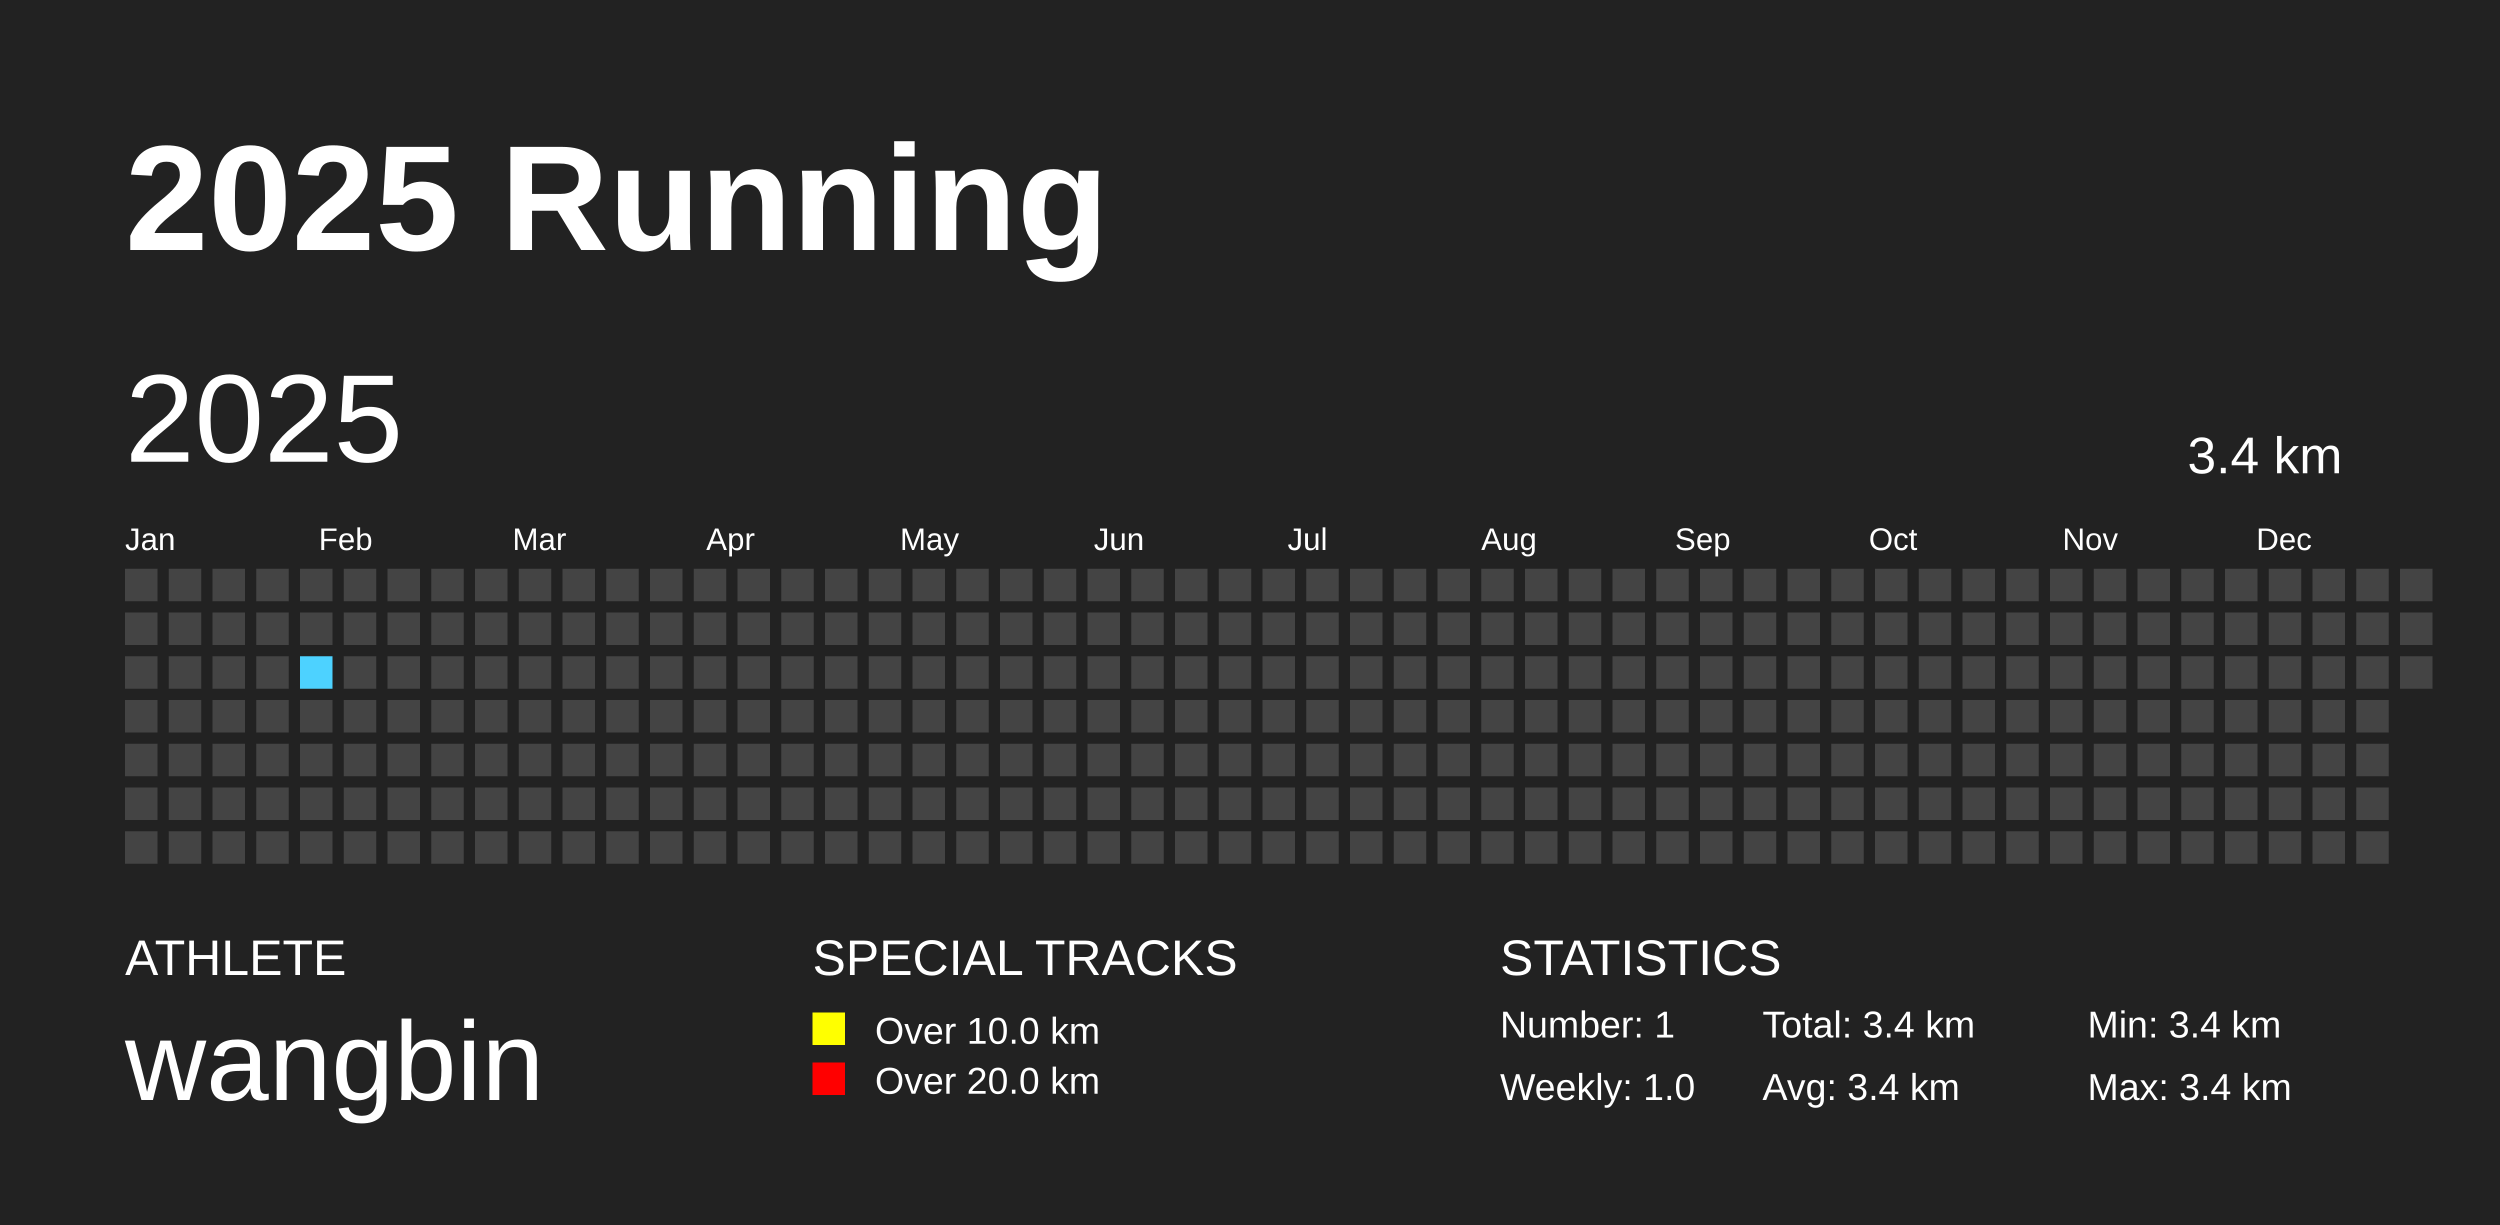
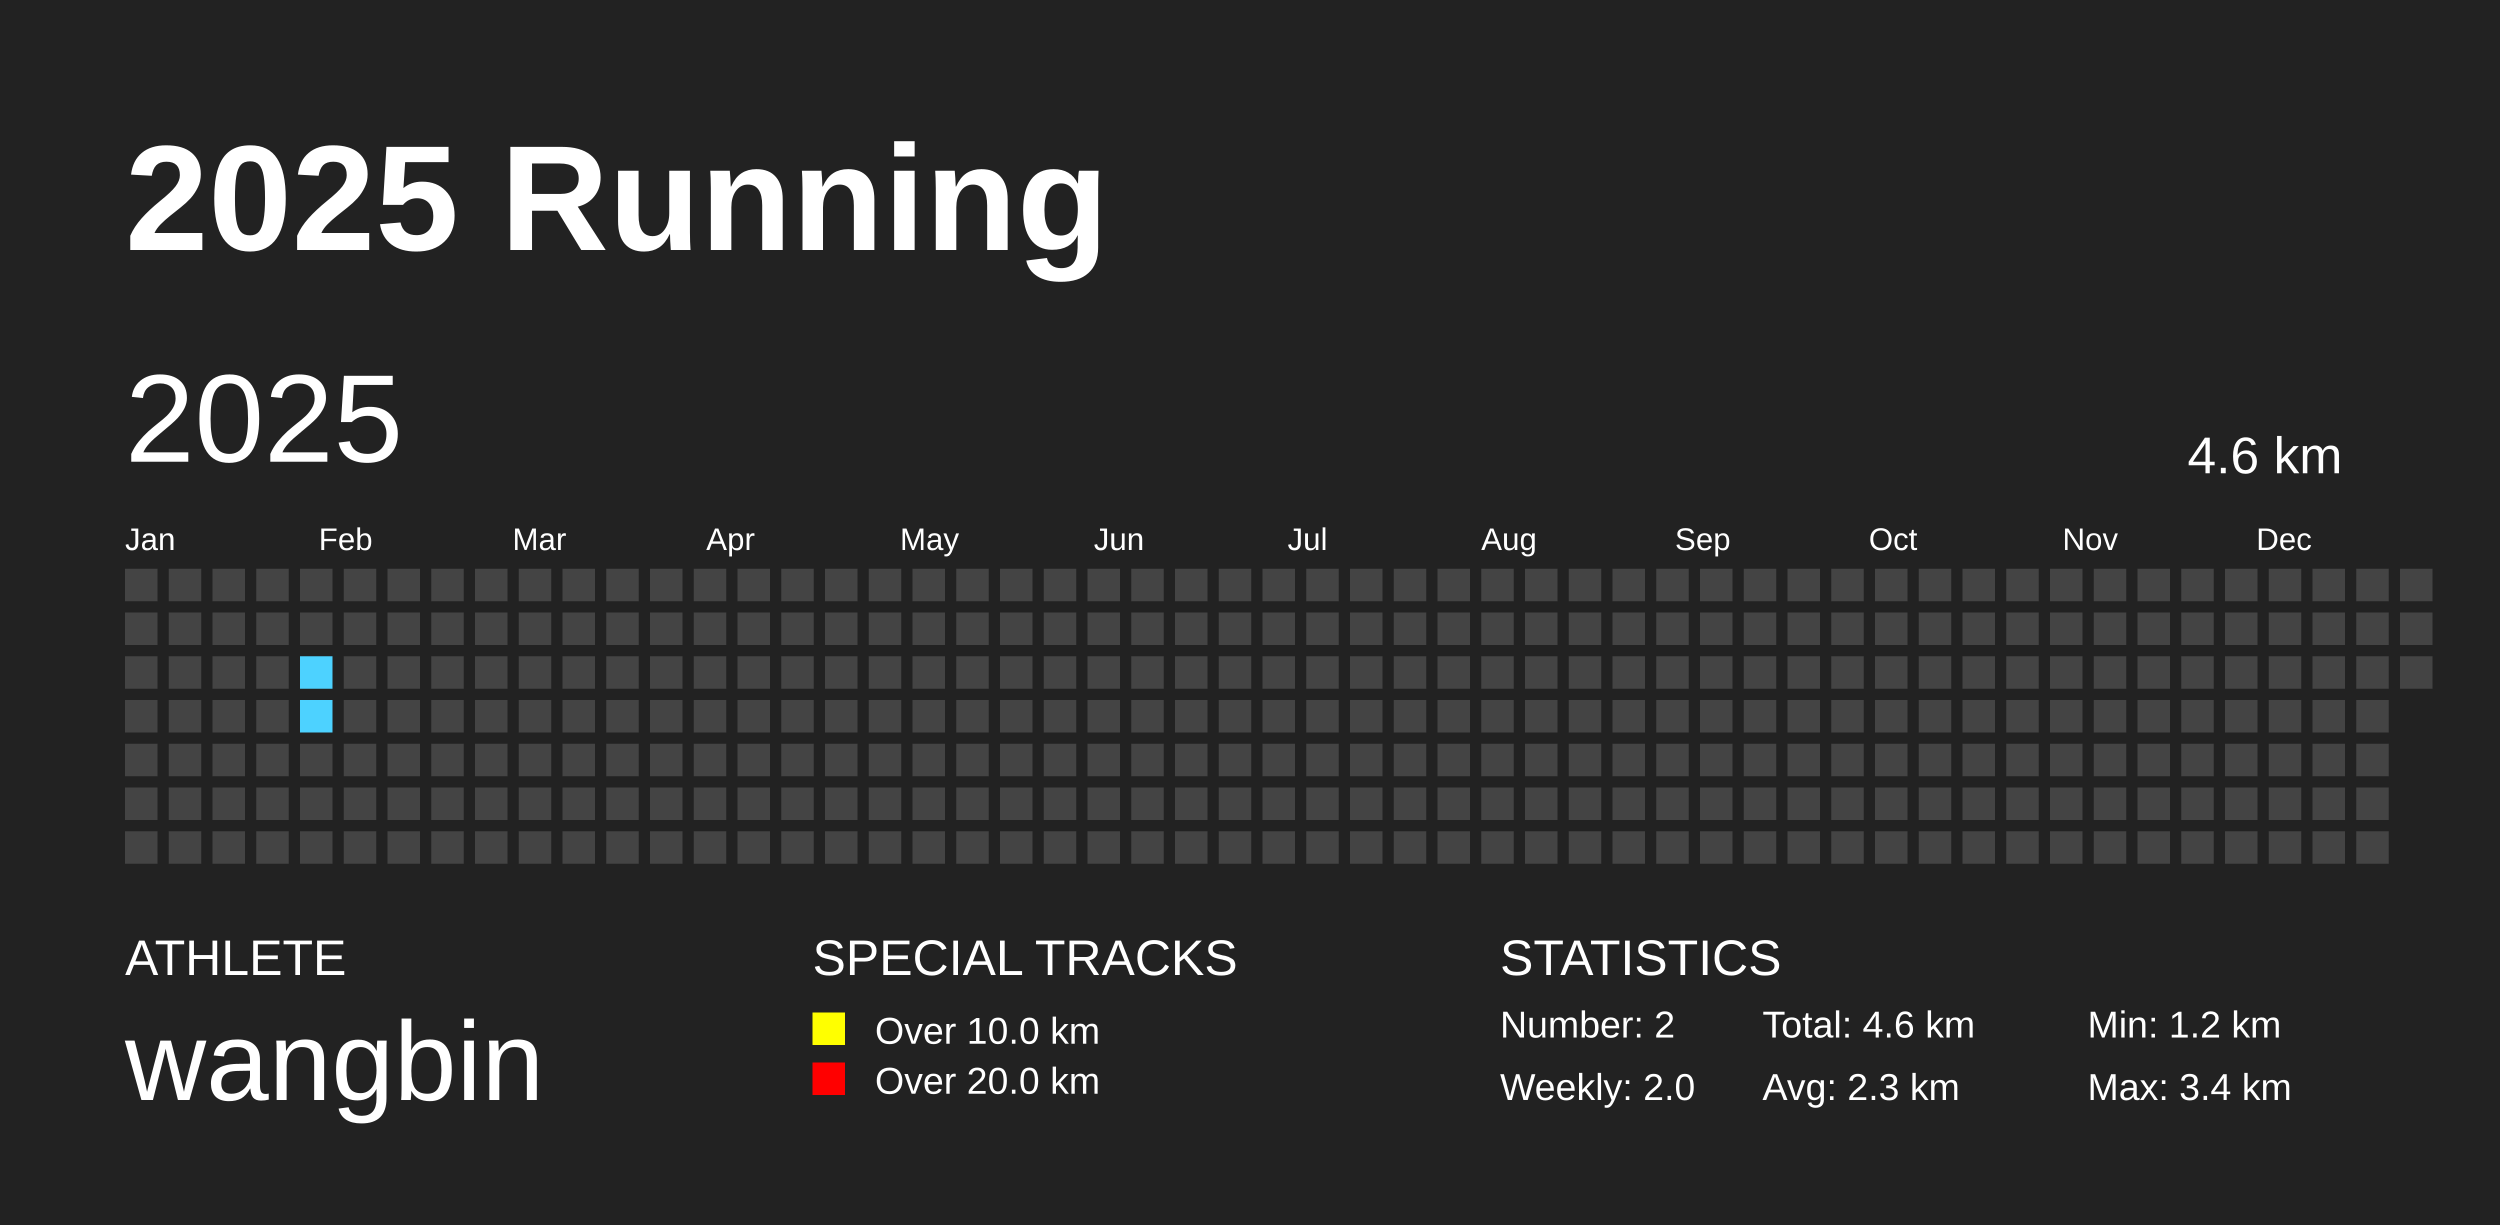
<svg xmlns="http://www.w3.org/2000/svg" baseProfile="full" height="98mm" version="1.1" viewBox="0,0,200,98" width="200mm">
  <defs />
  <rect fill="#222222" height="98" width="200" x="0" y="0" />
  <text fill="#FFFFFF" style="font-size:12px; font-family:Arial; font-weight:bold;" x="10" y="20">2025 Running</text>
  <text fill="#FFFFFF" style="font-size:4px; font-family:Arial" x="10" y="78">ATHLETE</text>
  <text fill="#FFFFFF" style="font-size:9px; font-family:Arial" x="10" y="88">wangbin</text>
  <text fill="#FFFFFF" style="font-size:4px; font-family:Arial" x="65" y="78">SPECIAL TRACKS</text>
  <rect fill="yellow" height="2.6" width="2.6" x="65" y="81" />
  <text fill="#FFFFFF" style="font-size:3px; font-family:Arial" x="70" y="83.5">Over 10.0 km</text>
  <rect fill="red" height="2.6" width="2.6" x="65" y="85" />
  <text fill="#FFFFFF" style="font-size:3px; font-family:Arial" x="70" y="87.5">Over 20.0 km</text>
  <text fill="#FFFFFF" style="font-size:4px; font-family:Arial" x="120" y="78">STATISTICS</text>
-   <text fill="#FFFFFF" style="font-size:3px; font-family:Arial" x="120" y="83">Number: 1</text>
-   <text fill="#FFFFFF" style="font-size:3px; font-family:Arial" x="120" y="88">Weekly: 1.0</text>
-   <text fill="#FFFFFF" style="font-size:3px; font-family:Arial" x="141" y="83">Total: 3.4 km</text>
-   <text fill="#FFFFFF" style="font-size:3px; font-family:Arial" x="141" y="88">Avg: 3.4 km</text>
-   <text fill="#FFFFFF" style="font-size:3px; font-family:Arial" x="167" y="83">Min: 3.4 km</text>
+   <text fill="#FFFFFF" style="font-size:3px; font-family:Arial" x="120" y="83">Number: 2</text>
+   <text fill="#FFFFFF" style="font-size:3px; font-family:Arial" x="120" y="88">Weekly: 2.0</text>
+   <text fill="#FFFFFF" style="font-size:3px; font-family:Arial" x="141" y="83">Total: 4.6 km</text>
+   <text fill="#FFFFFF" style="font-size:3px; font-family:Arial" x="141" y="88">Avg: 2.3 km</text>
+   <text fill="#FFFFFF" style="font-size:3px; font-family:Arial" x="167" y="83">Min: 1.2 km</text>
  <text fill="#FFFFFF" style="font-size:3px; font-family:Arial" x="167" y="88">Max: 3.4 km</text>
  <text dominant-baseline="hanging" fill="#FFFFFF" style="font-size:10.0px; font-family:Arial;" x="10" y="30">2025</text>
-   <text dominant-baseline="hanging" fill="#FFFFFF" style="font-size:4.125px; font-family:Arial;" x="175" y="35">3.4 km</text>
+   <text dominant-baseline="hanging" fill="#FFFFFF" style="font-size:4.125px; font-family:Arial;" x="175" y="35">4.6 km</text>
  <text fill="#FFFFFF" style="font-size:2.5px; font-family:Arial" x="10.0" y="44">Jan</text>
  <text fill="#FFFFFF" style="font-size:2.5px; font-family:Arial" x="25.5" y="44">Feb</text>
  <text fill="#FFFFFF" style="font-size:2.5px; font-family:Arial" x="41.0" y="44">Mar</text>
  <text fill="#FFFFFF" style="font-size:2.5px; font-family:Arial" x="56.5" y="44">Apr</text>
  <text fill="#FFFFFF" style="font-size:2.5px; font-family:Arial" x="72.0" y="44">May</text>
  <text fill="#FFFFFF" style="font-size:2.5px; font-family:Arial" x="87.5" y="44">Jun</text>
  <text fill="#FFFFFF" style="font-size:2.5px; font-family:Arial" x="103.0" y="44">Jul</text>
  <text fill="#FFFFFF" style="font-size:2.5px; font-family:Arial" x="118.5" y="44">Aug</text>
  <text fill="#FFFFFF" style="font-size:2.5px; font-family:Arial" x="134.0" y="44">Sep</text>
  <text fill="#FFFFFF" style="font-size:2.5px; font-family:Arial" x="149.5" y="44">Oct</text>
  <text fill="#FFFFFF" style="font-size:2.5px; font-family:Arial" x="165.0" y="44">Nov</text>
  <text fill="#FFFFFF" style="font-size:2.5px; font-family:Arial" x="180.5" y="44">Dec</text>
  <rect fill="#444444" height="2.6" width="2.6" x="10.0" y="45.5" />
  <rect fill="#444444" height="2.6" width="2.6" x="10.0" y="49.0" />
  <rect fill="#444444" height="2.6" width="2.6" x="10.0" y="52.5" />
  <rect fill="#444444" height="2.6" width="2.6" x="10.0" y="56.0" />
  <rect fill="#444444" height="2.6" width="2.6" x="10.0" y="59.5" />
  <rect fill="#444444" height="2.6" width="2.6" x="10.0" y="63.0" />
  <rect fill="#444444" height="2.6" width="2.6" x="10.0" y="66.5" />
  <rect fill="#444444" height="2.6" width="2.6" x="13.5" y="45.5" />
  <rect fill="#444444" height="2.6" width="2.6" x="13.5" y="49.0" />
  <rect fill="#444444" height="2.6" width="2.6" x="13.5" y="52.5" />
  <rect fill="#444444" height="2.6" width="2.6" x="13.5" y="56.0" />
  <rect fill="#444444" height="2.6" width="2.6" x="13.5" y="59.5" />
  <rect fill="#444444" height="2.6" width="2.6" x="13.5" y="63.0" />
  <rect fill="#444444" height="2.6" width="2.6" x="13.5" y="66.5" />
  <rect fill="#444444" height="2.6" width="2.6" x="17.0" y="45.5" />
  <rect fill="#444444" height="2.6" width="2.6" x="17.0" y="49.0" />
  <rect fill="#444444" height="2.6" width="2.6" x="17.0" y="52.5" />
  <rect fill="#444444" height="2.6" width="2.6" x="17.0" y="56.0" />
  <rect fill="#444444" height="2.6" width="2.6" x="17.0" y="59.5" />
  <rect fill="#444444" height="2.6" width="2.6" x="17.0" y="63.0" />
  <rect fill="#444444" height="2.6" width="2.6" x="17.0" y="66.5" />
  <rect fill="#444444" height="2.6" width="2.6" x="20.5" y="45.5" />
  <rect fill="#444444" height="2.6" width="2.6" x="20.5" y="49.0" />
  <rect fill="#444444" height="2.6" width="2.6" x="20.5" y="52.5" />
  <rect fill="#444444" height="2.6" width="2.6" x="20.5" y="56.0" />
  <rect fill="#444444" height="2.6" width="2.6" x="20.5" y="59.5" />
  <rect fill="#444444" height="2.6" width="2.6" x="20.5" y="63.0" />
  <rect fill="#444444" height="2.6" width="2.6" x="20.5" y="66.5" />
  <rect fill="#444444" height="2.6" width="2.6" x="24.0" y="45.5" />
  <rect fill="#444444" height="2.6" width="2.6" x="24.0" y="49.0" />
  <rect fill="#4DD2FF" height="2.6" width="2.6" x="24.0" y="52.5" />
-   <rect fill="#444444" height="2.6" width="2.6" x="24.0" y="56.0" />
+   <rect fill="#4DD2FF" height="2.6" width="2.6" x="24.0" y="56.0" />
  <rect fill="#444444" height="2.6" width="2.6" x="24.0" y="59.5" />
  <rect fill="#444444" height="2.6" width="2.6" x="24.0" y="63.0" />
  <rect fill="#444444" height="2.6" width="2.6" x="24.0" y="66.5" />
  <rect fill="#444444" height="2.6" width="2.6" x="27.5" y="45.5" />
  <rect fill="#444444" height="2.6" width="2.6" x="27.5" y="49.0" />
  <rect fill="#444444" height="2.6" width="2.6" x="27.5" y="52.5" />
  <rect fill="#444444" height="2.6" width="2.6" x="27.5" y="56.0" />
  <rect fill="#444444" height="2.6" width="2.6" x="27.5" y="59.5" />
  <rect fill="#444444" height="2.6" width="2.6" x="27.5" y="63.0" />
  <rect fill="#444444" height="2.6" width="2.6" x="27.5" y="66.5" />
  <rect fill="#444444" height="2.6" width="2.6" x="31.0" y="45.5" />
  <rect fill="#444444" height="2.6" width="2.6" x="31.0" y="49.0" />
  <rect fill="#444444" height="2.6" width="2.6" x="31.0" y="52.5" />
  <rect fill="#444444" height="2.6" width="2.6" x="31.0" y="56.0" />
  <rect fill="#444444" height="2.6" width="2.6" x="31.0" y="59.5" />
  <rect fill="#444444" height="2.6" width="2.6" x="31.0" y="63.0" />
  <rect fill="#444444" height="2.6" width="2.6" x="31.0" y="66.5" />
  <rect fill="#444444" height="2.6" width="2.6" x="34.5" y="45.5" />
  <rect fill="#444444" height="2.6" width="2.6" x="34.5" y="49.0" />
  <rect fill="#444444" height="2.6" width="2.6" x="34.5" y="52.5" />
  <rect fill="#444444" height="2.6" width="2.6" x="34.5" y="56.0" />
  <rect fill="#444444" height="2.6" width="2.6" x="34.5" y="59.5" />
  <rect fill="#444444" height="2.6" width="2.6" x="34.5" y="63.0" />
  <rect fill="#444444" height="2.6" width="2.6" x="34.5" y="66.5" />
  <rect fill="#444444" height="2.6" width="2.6" x="38.0" y="45.5" />
  <rect fill="#444444" height="2.6" width="2.6" x="38.0" y="49.0" />
  <rect fill="#444444" height="2.6" width="2.6" x="38.0" y="52.5" />
  <rect fill="#444444" height="2.6" width="2.6" x="38.0" y="56.0" />
  <rect fill="#444444" height="2.6" width="2.6" x="38.0" y="59.5" />
  <rect fill="#444444" height="2.6" width="2.6" x="38.0" y="63.0" />
  <rect fill="#444444" height="2.6" width="2.6" x="38.0" y="66.5" />
  <rect fill="#444444" height="2.6" width="2.6" x="41.5" y="45.5" />
  <rect fill="#444444" height="2.6" width="2.6" x="41.5" y="49.0" />
  <rect fill="#444444" height="2.6" width="2.6" x="41.5" y="52.5" />
  <rect fill="#444444" height="2.6" width="2.6" x="41.5" y="56.0" />
  <rect fill="#444444" height="2.6" width="2.6" x="41.5" y="59.5" />
  <rect fill="#444444" height="2.6" width="2.6" x="41.5" y="63.0" />
  <rect fill="#444444" height="2.6" width="2.6" x="41.5" y="66.5" />
  <rect fill="#444444" height="2.6" width="2.6" x="45.0" y="45.5" />
  <rect fill="#444444" height="2.6" width="2.6" x="45.0" y="49.0" />
  <rect fill="#444444" height="2.6" width="2.6" x="45.0" y="52.5" />
  <rect fill="#444444" height="2.6" width="2.6" x="45.0" y="56.0" />
  <rect fill="#444444" height="2.6" width="2.6" x="45.0" y="59.5" />
  <rect fill="#444444" height="2.6" width="2.6" x="45.0" y="63.0" />
  <rect fill="#444444" height="2.6" width="2.6" x="45.0" y="66.5" />
  <rect fill="#444444" height="2.6" width="2.6" x="48.5" y="45.5" />
  <rect fill="#444444" height="2.6" width="2.6" x="48.5" y="49.0" />
  <rect fill="#444444" height="2.6" width="2.6" x="48.5" y="52.5" />
  <rect fill="#444444" height="2.6" width="2.6" x="48.5" y="56.0" />
  <rect fill="#444444" height="2.6" width="2.6" x="48.5" y="59.5" />
  <rect fill="#444444" height="2.6" width="2.6" x="48.5" y="63.0" />
  <rect fill="#444444" height="2.6" width="2.6" x="48.5" y="66.5" />
  <rect fill="#444444" height="2.6" width="2.6" x="52.0" y="45.5" />
  <rect fill="#444444" height="2.6" width="2.6" x="52.0" y="49.0" />
  <rect fill="#444444" height="2.6" width="2.6" x="52.0" y="52.5" />
  <rect fill="#444444" height="2.6" width="2.6" x="52.0" y="56.0" />
  <rect fill="#444444" height="2.6" width="2.6" x="52.0" y="59.5" />
  <rect fill="#444444" height="2.6" width="2.6" x="52.0" y="63.0" />
  <rect fill="#444444" height="2.6" width="2.6" x="52.0" y="66.5" />
  <rect fill="#444444" height="2.6" width="2.6" x="55.5" y="45.5" />
  <rect fill="#444444" height="2.6" width="2.6" x="55.5" y="49.0" />
  <rect fill="#444444" height="2.6" width="2.6" x="55.5" y="52.5" />
  <rect fill="#444444" height="2.6" width="2.6" x="55.5" y="56.0" />
  <rect fill="#444444" height="2.6" width="2.6" x="55.5" y="59.5" />
  <rect fill="#444444" height="2.6" width="2.6" x="55.5" y="63.0" />
  <rect fill="#444444" height="2.6" width="2.6" x="55.5" y="66.5" />
  <rect fill="#444444" height="2.6" width="2.6" x="59.0" y="45.5" />
  <rect fill="#444444" height="2.6" width="2.6" x="59.0" y="49.0" />
  <rect fill="#444444" height="2.6" width="2.6" x="59.0" y="52.5" />
  <rect fill="#444444" height="2.6" width="2.6" x="59.0" y="56.0" />
  <rect fill="#444444" height="2.6" width="2.6" x="59.0" y="59.5" />
  <rect fill="#444444" height="2.6" width="2.6" x="59.0" y="63.0" />
  <rect fill="#444444" height="2.6" width="2.6" x="59.0" y="66.5" />
  <rect fill="#444444" height="2.6" width="2.6" x="62.5" y="45.5" />
  <rect fill="#444444" height="2.6" width="2.6" x="62.5" y="49.0" />
  <rect fill="#444444" height="2.6" width="2.6" x="62.5" y="52.5" />
  <rect fill="#444444" height="2.6" width="2.6" x="62.5" y="56.0" />
  <rect fill="#444444" height="2.6" width="2.6" x="62.5" y="59.5" />
  <rect fill="#444444" height="2.6" width="2.6" x="62.5" y="63.0" />
  <rect fill="#444444" height="2.6" width="2.6" x="62.5" y="66.5" />
  <rect fill="#444444" height="2.6" width="2.6" x="66.0" y="45.5" />
  <rect fill="#444444" height="2.6" width="2.6" x="66.0" y="49.0" />
  <rect fill="#444444" height="2.6" width="2.6" x="66.0" y="52.5" />
  <rect fill="#444444" height="2.6" width="2.6" x="66.0" y="56.0" />
  <rect fill="#444444" height="2.6" width="2.6" x="66.0" y="59.5" />
  <rect fill="#444444" height="2.6" width="2.6" x="66.0" y="63.0" />
  <rect fill="#444444" height="2.6" width="2.6" x="66.0" y="66.5" />
  <rect fill="#444444" height="2.6" width="2.6" x="69.5" y="45.5" />
  <rect fill="#444444" height="2.6" width="2.6" x="69.5" y="49.0" />
  <rect fill="#444444" height="2.6" width="2.6" x="69.5" y="52.5" />
  <rect fill="#444444" height="2.6" width="2.6" x="69.5" y="56.0" />
  <rect fill="#444444" height="2.6" width="2.6" x="69.5" y="59.5" />
  <rect fill="#444444" height="2.6" width="2.6" x="69.5" y="63.0" />
  <rect fill="#444444" height="2.6" width="2.6" x="69.5" y="66.5" />
  <rect fill="#444444" height="2.6" width="2.6" x="73.0" y="45.5" />
  <rect fill="#444444" height="2.6" width="2.6" x="73.0" y="49.0" />
  <rect fill="#444444" height="2.6" width="2.6" x="73.0" y="52.5" />
  <rect fill="#444444" height="2.6" width="2.6" x="73.0" y="56.0" />
  <rect fill="#444444" height="2.6" width="2.6" x="73.0" y="59.5" />
  <rect fill="#444444" height="2.6" width="2.6" x="73.0" y="63.0" />
  <rect fill="#444444" height="2.6" width="2.6" x="73.0" y="66.5" />
  <rect fill="#444444" height="2.6" width="2.6" x="76.5" y="45.5" />
  <rect fill="#444444" height="2.6" width="2.6" x="76.5" y="49.0" />
  <rect fill="#444444" height="2.6" width="2.6" x="76.5" y="52.5" />
  <rect fill="#444444" height="2.6" width="2.6" x="76.5" y="56.0" />
  <rect fill="#444444" height="2.6" width="2.6" x="76.5" y="59.5" />
  <rect fill="#444444" height="2.6" width="2.6" x="76.5" y="63.0" />
  <rect fill="#444444" height="2.6" width="2.6" x="76.5" y="66.5" />
  <rect fill="#444444" height="2.6" width="2.6" x="80.0" y="45.5" />
  <rect fill="#444444" height="2.6" width="2.6" x="80.0" y="49.0" />
  <rect fill="#444444" height="2.6" width="2.6" x="80.0" y="52.5" />
  <rect fill="#444444" height="2.6" width="2.6" x="80.0" y="56.0" />
  <rect fill="#444444" height="2.6" width="2.6" x="80.0" y="59.5" />
  <rect fill="#444444" height="2.6" width="2.6" x="80.0" y="63.0" />
  <rect fill="#444444" height="2.6" width="2.6" x="80.0" y="66.5" />
  <rect fill="#444444" height="2.6" width="2.6" x="83.5" y="45.5" />
  <rect fill="#444444" height="2.6" width="2.6" x="83.5" y="49.0" />
  <rect fill="#444444" height="2.6" width="2.6" x="83.5" y="52.5" />
  <rect fill="#444444" height="2.6" width="2.6" x="83.5" y="56.0" />
  <rect fill="#444444" height="2.6" width="2.6" x="83.5" y="59.5" />
  <rect fill="#444444" height="2.6" width="2.6" x="83.5" y="63.0" />
  <rect fill="#444444" height="2.6" width="2.6" x="83.5" y="66.5" />
  <rect fill="#444444" height="2.6" width="2.6" x="87.0" y="45.5" />
  <rect fill="#444444" height="2.6" width="2.6" x="87.0" y="49.0" />
  <rect fill="#444444" height="2.6" width="2.6" x="87.0" y="52.5" />
  <rect fill="#444444" height="2.6" width="2.6" x="87.0" y="56.0" />
  <rect fill="#444444" height="2.6" width="2.6" x="87.0" y="59.5" />
  <rect fill="#444444" height="2.6" width="2.6" x="87.0" y="63.0" />
  <rect fill="#444444" height="2.6" width="2.6" x="87.0" y="66.5" />
  <rect fill="#444444" height="2.6" width="2.6" x="90.5" y="45.5" />
  <rect fill="#444444" height="2.6" width="2.6" x="90.5" y="49.0" />
  <rect fill="#444444" height="2.6" width="2.6" x="90.5" y="52.5" />
  <rect fill="#444444" height="2.6" width="2.6" x="90.5" y="56.0" />
  <rect fill="#444444" height="2.6" width="2.6" x="90.5" y="59.5" />
  <rect fill="#444444" height="2.6" width="2.6" x="90.5" y="63.0" />
  <rect fill="#444444" height="2.6" width="2.6" x="90.5" y="66.5" />
  <rect fill="#444444" height="2.6" width="2.6" x="94.0" y="45.5" />
  <rect fill="#444444" height="2.6" width="2.6" x="94.0" y="49.0" />
  <rect fill="#444444" height="2.6" width="2.6" x="94.0" y="52.5" />
  <rect fill="#444444" height="2.6" width="2.6" x="94.0" y="56.0" />
  <rect fill="#444444" height="2.6" width="2.6" x="94.0" y="59.5" />
  <rect fill="#444444" height="2.6" width="2.6" x="94.0" y="63.0" />
  <rect fill="#444444" height="2.6" width="2.6" x="94.0" y="66.5" />
  <rect fill="#444444" height="2.6" width="2.6" x="97.5" y="45.5" />
  <rect fill="#444444" height="2.6" width="2.6" x="97.5" y="49.0" />
  <rect fill="#444444" height="2.6" width="2.6" x="97.5" y="52.5" />
  <rect fill="#444444" height="2.6" width="2.6" x="97.5" y="56.0" />
  <rect fill="#444444" height="2.6" width="2.6" x="97.5" y="59.5" />
  <rect fill="#444444" height="2.6" width="2.6" x="97.5" y="63.0" />
  <rect fill="#444444" height="2.6" width="2.6" x="97.5" y="66.5" />
  <rect fill="#444444" height="2.6" width="2.6" x="101.0" y="45.5" />
  <rect fill="#444444" height="2.6" width="2.6" x="101.0" y="49.0" />
  <rect fill="#444444" height="2.6" width="2.6" x="101.0" y="52.5" />
  <rect fill="#444444" height="2.6" width="2.6" x="101.0" y="56.0" />
  <rect fill="#444444" height="2.6" width="2.6" x="101.0" y="59.5" />
  <rect fill="#444444" height="2.6" width="2.6" x="101.0" y="63.0" />
  <rect fill="#444444" height="2.6" width="2.6" x="101.0" y="66.5" />
  <rect fill="#444444" height="2.6" width="2.6" x="104.5" y="45.5" />
  <rect fill="#444444" height="2.6" width="2.6" x="104.5" y="49.0" />
  <rect fill="#444444" height="2.6" width="2.6" x="104.5" y="52.5" />
  <rect fill="#444444" height="2.6" width="2.6" x="104.5" y="56.0" />
  <rect fill="#444444" height="2.6" width="2.6" x="104.5" y="59.5" />
  <rect fill="#444444" height="2.6" width="2.6" x="104.5" y="63.0" />
  <rect fill="#444444" height="2.6" width="2.6" x="104.5" y="66.5" />
  <rect fill="#444444" height="2.6" width="2.6" x="108.0" y="45.5" />
  <rect fill="#444444" height="2.6" width="2.6" x="108.0" y="49.0" />
  <rect fill="#444444" height="2.6" width="2.6" x="108.0" y="52.5" />
  <rect fill="#444444" height="2.6" width="2.6" x="108.0" y="56.0" />
  <rect fill="#444444" height="2.6" width="2.6" x="108.0" y="59.5" />
  <rect fill="#444444" height="2.6" width="2.6" x="108.0" y="63.0" />
  <rect fill="#444444" height="2.6" width="2.6" x="108.0" y="66.5" />
  <rect fill="#444444" height="2.6" width="2.6" x="111.5" y="45.5" />
  <rect fill="#444444" height="2.6" width="2.6" x="111.5" y="49.0" />
  <rect fill="#444444" height="2.6" width="2.6" x="111.5" y="52.5" />
  <rect fill="#444444" height="2.6" width="2.6" x="111.5" y="56.0" />
  <rect fill="#444444" height="2.6" width="2.6" x="111.5" y="59.5" />
  <rect fill="#444444" height="2.6" width="2.6" x="111.5" y="63.0" />
  <rect fill="#444444" height="2.6" width="2.6" x="111.5" y="66.5" />
  <rect fill="#444444" height="2.6" width="2.6" x="115.0" y="45.5" />
  <rect fill="#444444" height="2.6" width="2.6" x="115.0" y="49.0" />
  <rect fill="#444444" height="2.6" width="2.6" x="115.0" y="52.5" />
  <rect fill="#444444" height="2.6" width="2.6" x="115.0" y="56.0" />
  <rect fill="#444444" height="2.6" width="2.6" x="115.0" y="59.5" />
  <rect fill="#444444" height="2.6" width="2.6" x="115.0" y="63.0" />
  <rect fill="#444444" height="2.6" width="2.6" x="115.0" y="66.5" />
  <rect fill="#444444" height="2.6" width="2.6" x="118.5" y="45.5" />
  <rect fill="#444444" height="2.6" width="2.6" x="118.5" y="49.0" />
  <rect fill="#444444" height="2.6" width="2.6" x="118.5" y="52.5" />
  <rect fill="#444444" height="2.6" width="2.6" x="118.5" y="56.0" />
  <rect fill="#444444" height="2.6" width="2.6" x="118.5" y="59.5" />
  <rect fill="#444444" height="2.6" width="2.6" x="118.5" y="63.0" />
  <rect fill="#444444" height="2.6" width="2.6" x="118.5" y="66.5" />
  <rect fill="#444444" height="2.6" width="2.6" x="122.0" y="45.5" />
  <rect fill="#444444" height="2.6" width="2.6" x="122.0" y="49.0" />
  <rect fill="#444444" height="2.6" width="2.6" x="122.0" y="52.5" />
  <rect fill="#444444" height="2.6" width="2.6" x="122.0" y="56.0" />
  <rect fill="#444444" height="2.6" width="2.6" x="122.0" y="59.5" />
  <rect fill="#444444" height="2.6" width="2.6" x="122.0" y="63.0" />
  <rect fill="#444444" height="2.6" width="2.6" x="122.0" y="66.5" />
  <rect fill="#444444" height="2.6" width="2.6" x="125.5" y="45.5" />
  <rect fill="#444444" height="2.6" width="2.6" x="125.5" y="49.0" />
  <rect fill="#444444" height="2.6" width="2.6" x="125.5" y="52.5" />
  <rect fill="#444444" height="2.6" width="2.6" x="125.5" y="56.0" />
  <rect fill="#444444" height="2.6" width="2.6" x="125.5" y="59.5" />
  <rect fill="#444444" height="2.6" width="2.6" x="125.5" y="63.0" />
  <rect fill="#444444" height="2.6" width="2.6" x="125.5" y="66.5" />
  <rect fill="#444444" height="2.6" width="2.6" x="129.0" y="45.5" />
  <rect fill="#444444" height="2.6" width="2.6" x="129.0" y="49.0" />
  <rect fill="#444444" height="2.6" width="2.6" x="129.0" y="52.5" />
  <rect fill="#444444" height="2.6" width="2.6" x="129.0" y="56.0" />
  <rect fill="#444444" height="2.6" width="2.6" x="129.0" y="59.5" />
  <rect fill="#444444" height="2.6" width="2.6" x="129.0" y="63.0" />
  <rect fill="#444444" height="2.6" width="2.6" x="129.0" y="66.5" />
  <rect fill="#444444" height="2.6" width="2.6" x="132.5" y="45.5" />
  <rect fill="#444444" height="2.6" width="2.6" x="132.5" y="49.0" />
  <rect fill="#444444" height="2.6" width="2.6" x="132.5" y="52.5" />
  <rect fill="#444444" height="2.6" width="2.6" x="132.5" y="56.0" />
  <rect fill="#444444" height="2.6" width="2.6" x="132.5" y="59.5" />
  <rect fill="#444444" height="2.6" width="2.6" x="132.5" y="63.0" />
  <rect fill="#444444" height="2.6" width="2.6" x="132.5" y="66.5" />
  <rect fill="#444444" height="2.6" width="2.6" x="136.0" y="45.5" />
  <rect fill="#444444" height="2.6" width="2.6" x="136.0" y="49.0" />
  <rect fill="#444444" height="2.6" width="2.6" x="136.0" y="52.5" />
  <rect fill="#444444" height="2.6" width="2.6" x="136.0" y="56.0" />
  <rect fill="#444444" height="2.6" width="2.6" x="136.0" y="59.5" />
  <rect fill="#444444" height="2.6" width="2.6" x="136.0" y="63.0" />
  <rect fill="#444444" height="2.6" width="2.6" x="136.0" y="66.5" />
  <rect fill="#444444" height="2.6" width="2.6" x="139.5" y="45.5" />
  <rect fill="#444444" height="2.6" width="2.6" x="139.5" y="49.0" />
  <rect fill="#444444" height="2.6" width="2.6" x="139.5" y="52.5" />
  <rect fill="#444444" height="2.6" width="2.6" x="139.5" y="56.0" />
  <rect fill="#444444" height="2.6" width="2.6" x="139.5" y="59.5" />
  <rect fill="#444444" height="2.6" width="2.6" x="139.5" y="63.0" />
  <rect fill="#444444" height="2.6" width="2.6" x="139.5" y="66.5" />
  <rect fill="#444444" height="2.6" width="2.6" x="143.0" y="45.5" />
  <rect fill="#444444" height="2.6" width="2.6" x="143.0" y="49.0" />
  <rect fill="#444444" height="2.6" width="2.6" x="143.0" y="52.5" />
  <rect fill="#444444" height="2.6" width="2.6" x="143.0" y="56.0" />
  <rect fill="#444444" height="2.6" width="2.6" x="143.0" y="59.5" />
  <rect fill="#444444" height="2.6" width="2.6" x="143.0" y="63.0" />
  <rect fill="#444444" height="2.6" width="2.6" x="143.0" y="66.5" />
  <rect fill="#444444" height="2.6" width="2.6" x="146.5" y="45.5" />
  <rect fill="#444444" height="2.6" width="2.6" x="146.5" y="49.0" />
  <rect fill="#444444" height="2.6" width="2.6" x="146.5" y="52.5" />
  <rect fill="#444444" height="2.6" width="2.6" x="146.5" y="56.0" />
  <rect fill="#444444" height="2.6" width="2.6" x="146.5" y="59.5" />
  <rect fill="#444444" height="2.6" width="2.6" x="146.5" y="63.0" />
  <rect fill="#444444" height="2.6" width="2.6" x="146.5" y="66.5" />
  <rect fill="#444444" height="2.6" width="2.6" x="150.0" y="45.5" />
  <rect fill="#444444" height="2.6" width="2.6" x="150.0" y="49.0" />
  <rect fill="#444444" height="2.6" width="2.6" x="150.0" y="52.5" />
  <rect fill="#444444" height="2.6" width="2.6" x="150.0" y="56.0" />
  <rect fill="#444444" height="2.6" width="2.6" x="150.0" y="59.5" />
  <rect fill="#444444" height="2.6" width="2.6" x="150.0" y="63.0" />
  <rect fill="#444444" height="2.6" width="2.6" x="150.0" y="66.5" />
  <rect fill="#444444" height="2.6" width="2.6" x="153.5" y="45.5" />
  <rect fill="#444444" height="2.6" width="2.6" x="153.5" y="49.0" />
  <rect fill="#444444" height="2.6" width="2.6" x="153.5" y="52.5" />
  <rect fill="#444444" height="2.6" width="2.6" x="153.5" y="56.0" />
  <rect fill="#444444" height="2.6" width="2.6" x="153.5" y="59.5" />
  <rect fill="#444444" height="2.6" width="2.6" x="153.5" y="63.0" />
  <rect fill="#444444" height="2.6" width="2.6" x="153.5" y="66.5" />
  <rect fill="#444444" height="2.6" width="2.6" x="157.0" y="45.5" />
  <rect fill="#444444" height="2.6" width="2.6" x="157.0" y="49.0" />
  <rect fill="#444444" height="2.6" width="2.6" x="157.0" y="52.5" />
  <rect fill="#444444" height="2.6" width="2.6" x="157.0" y="56.0" />
  <rect fill="#444444" height="2.6" width="2.6" x="157.0" y="59.5" />
  <rect fill="#444444" height="2.6" width="2.6" x="157.0" y="63.0" />
  <rect fill="#444444" height="2.6" width="2.6" x="157.0" y="66.5" />
  <rect fill="#444444" height="2.6" width="2.6" x="160.5" y="45.5" />
  <rect fill="#444444" height="2.6" width="2.6" x="160.5" y="49.0" />
  <rect fill="#444444" height="2.6" width="2.6" x="160.5" y="52.5" />
  <rect fill="#444444" height="2.6" width="2.6" x="160.5" y="56.0" />
  <rect fill="#444444" height="2.6" width="2.6" x="160.5" y="59.5" />
  <rect fill="#444444" height="2.6" width="2.6" x="160.5" y="63.0" />
  <rect fill="#444444" height="2.6" width="2.6" x="160.5" y="66.5" />
  <rect fill="#444444" height="2.6" width="2.6" x="164.0" y="45.5" />
  <rect fill="#444444" height="2.6" width="2.6" x="164.0" y="49.0" />
  <rect fill="#444444" height="2.6" width="2.6" x="164.0" y="52.5" />
  <rect fill="#444444" height="2.6" width="2.6" x="164.0" y="56.0" />
  <rect fill="#444444" height="2.6" width="2.6" x="164.0" y="59.5" />
  <rect fill="#444444" height="2.6" width="2.6" x="164.0" y="63.0" />
  <rect fill="#444444" height="2.6" width="2.6" x="164.0" y="66.5" />
  <rect fill="#444444" height="2.6" width="2.6" x="167.5" y="45.5" />
  <rect fill="#444444" height="2.6" width="2.6" x="167.5" y="49.0" />
  <rect fill="#444444" height="2.6" width="2.6" x="167.5" y="52.5" />
  <rect fill="#444444" height="2.6" width="2.6" x="167.5" y="56.0" />
  <rect fill="#444444" height="2.6" width="2.6" x="167.5" y="59.5" />
  <rect fill="#444444" height="2.6" width="2.6" x="167.5" y="63.0" />
  <rect fill="#444444" height="2.6" width="2.6" x="167.5" y="66.5" />
  <rect fill="#444444" height="2.6" width="2.6" x="171.0" y="45.5" />
  <rect fill="#444444" height="2.6" width="2.6" x="171.0" y="49.0" />
  <rect fill="#444444" height="2.6" width="2.6" x="171.0" y="52.5" />
  <rect fill="#444444" height="2.6" width="2.6" x="171.0" y="56.0" />
  <rect fill="#444444" height="2.6" width="2.6" x="171.0" y="59.5" />
  <rect fill="#444444" height="2.6" width="2.6" x="171.0" y="63.0" />
  <rect fill="#444444" height="2.6" width="2.6" x="171.0" y="66.5" />
  <rect fill="#444444" height="2.6" width="2.6" x="174.5" y="45.5" />
  <rect fill="#444444" height="2.6" width="2.6" x="174.5" y="49.0" />
  <rect fill="#444444" height="2.6" width="2.6" x="174.5" y="52.5" />
  <rect fill="#444444" height="2.6" width="2.6" x="174.5" y="56.0" />
  <rect fill="#444444" height="2.6" width="2.6" x="174.5" y="59.5" />
  <rect fill="#444444" height="2.6" width="2.6" x="174.5" y="63.0" />
  <rect fill="#444444" height="2.6" width="2.6" x="174.5" y="66.5" />
  <rect fill="#444444" height="2.6" width="2.6" x="178.0" y="45.5" />
  <rect fill="#444444" height="2.6" width="2.6" x="178.0" y="49.0" />
  <rect fill="#444444" height="2.6" width="2.6" x="178.0" y="52.5" />
  <rect fill="#444444" height="2.6" width="2.6" x="178.0" y="56.0" />
  <rect fill="#444444" height="2.6" width="2.6" x="178.0" y="59.5" />
  <rect fill="#444444" height="2.6" width="2.6" x="178.0" y="63.0" />
  <rect fill="#444444" height="2.6" width="2.6" x="178.0" y="66.5" />
  <rect fill="#444444" height="2.6" width="2.6" x="181.5" y="45.5" />
  <rect fill="#444444" height="2.6" width="2.6" x="181.5" y="49.0" />
  <rect fill="#444444" height="2.6" width="2.6" x="181.5" y="52.5" />
  <rect fill="#444444" height="2.6" width="2.6" x="181.5" y="56.0" />
  <rect fill="#444444" height="2.6" width="2.6" x="181.5" y="59.5" />
  <rect fill="#444444" height="2.6" width="2.6" x="181.5" y="63.0" />
  <rect fill="#444444" height="2.6" width="2.6" x="181.5" y="66.5" />
  <rect fill="#444444" height="2.6" width="2.6" x="185.0" y="45.5" />
  <rect fill="#444444" height="2.6" width="2.6" x="185.0" y="49.0" />
  <rect fill="#444444" height="2.6" width="2.6" x="185.0" y="52.5" />
  <rect fill="#444444" height="2.6" width="2.6" x="185.0" y="56.0" />
  <rect fill="#444444" height="2.6" width="2.6" x="185.0" y="59.5" />
  <rect fill="#444444" height="2.6" width="2.6" x="185.0" y="63.0" />
  <rect fill="#444444" height="2.6" width="2.6" x="185.0" y="66.5" />
  <rect fill="#444444" height="2.6" width="2.6" x="188.5" y="45.5" />
  <rect fill="#444444" height="2.6" width="2.6" x="188.5" y="49.0" />
  <rect fill="#444444" height="2.6" width="2.6" x="188.5" y="52.5" />
  <rect fill="#444444" height="2.6" width="2.6" x="188.5" y="56.0" />
  <rect fill="#444444" height="2.6" width="2.6" x="188.5" y="59.5" />
  <rect fill="#444444" height="2.6" width="2.6" x="188.5" y="63.0" />
  <rect fill="#444444" height="2.6" width="2.6" x="188.5" y="66.5" />
  <rect fill="#444444" height="2.6" width="2.6" x="192.0" y="45.5" />
  <rect fill="#444444" height="2.6" width="2.6" x="192.0" y="49.0" />
  <rect fill="#444444" height="2.6" width="2.6" x="192.0" y="52.5" />
</svg>
